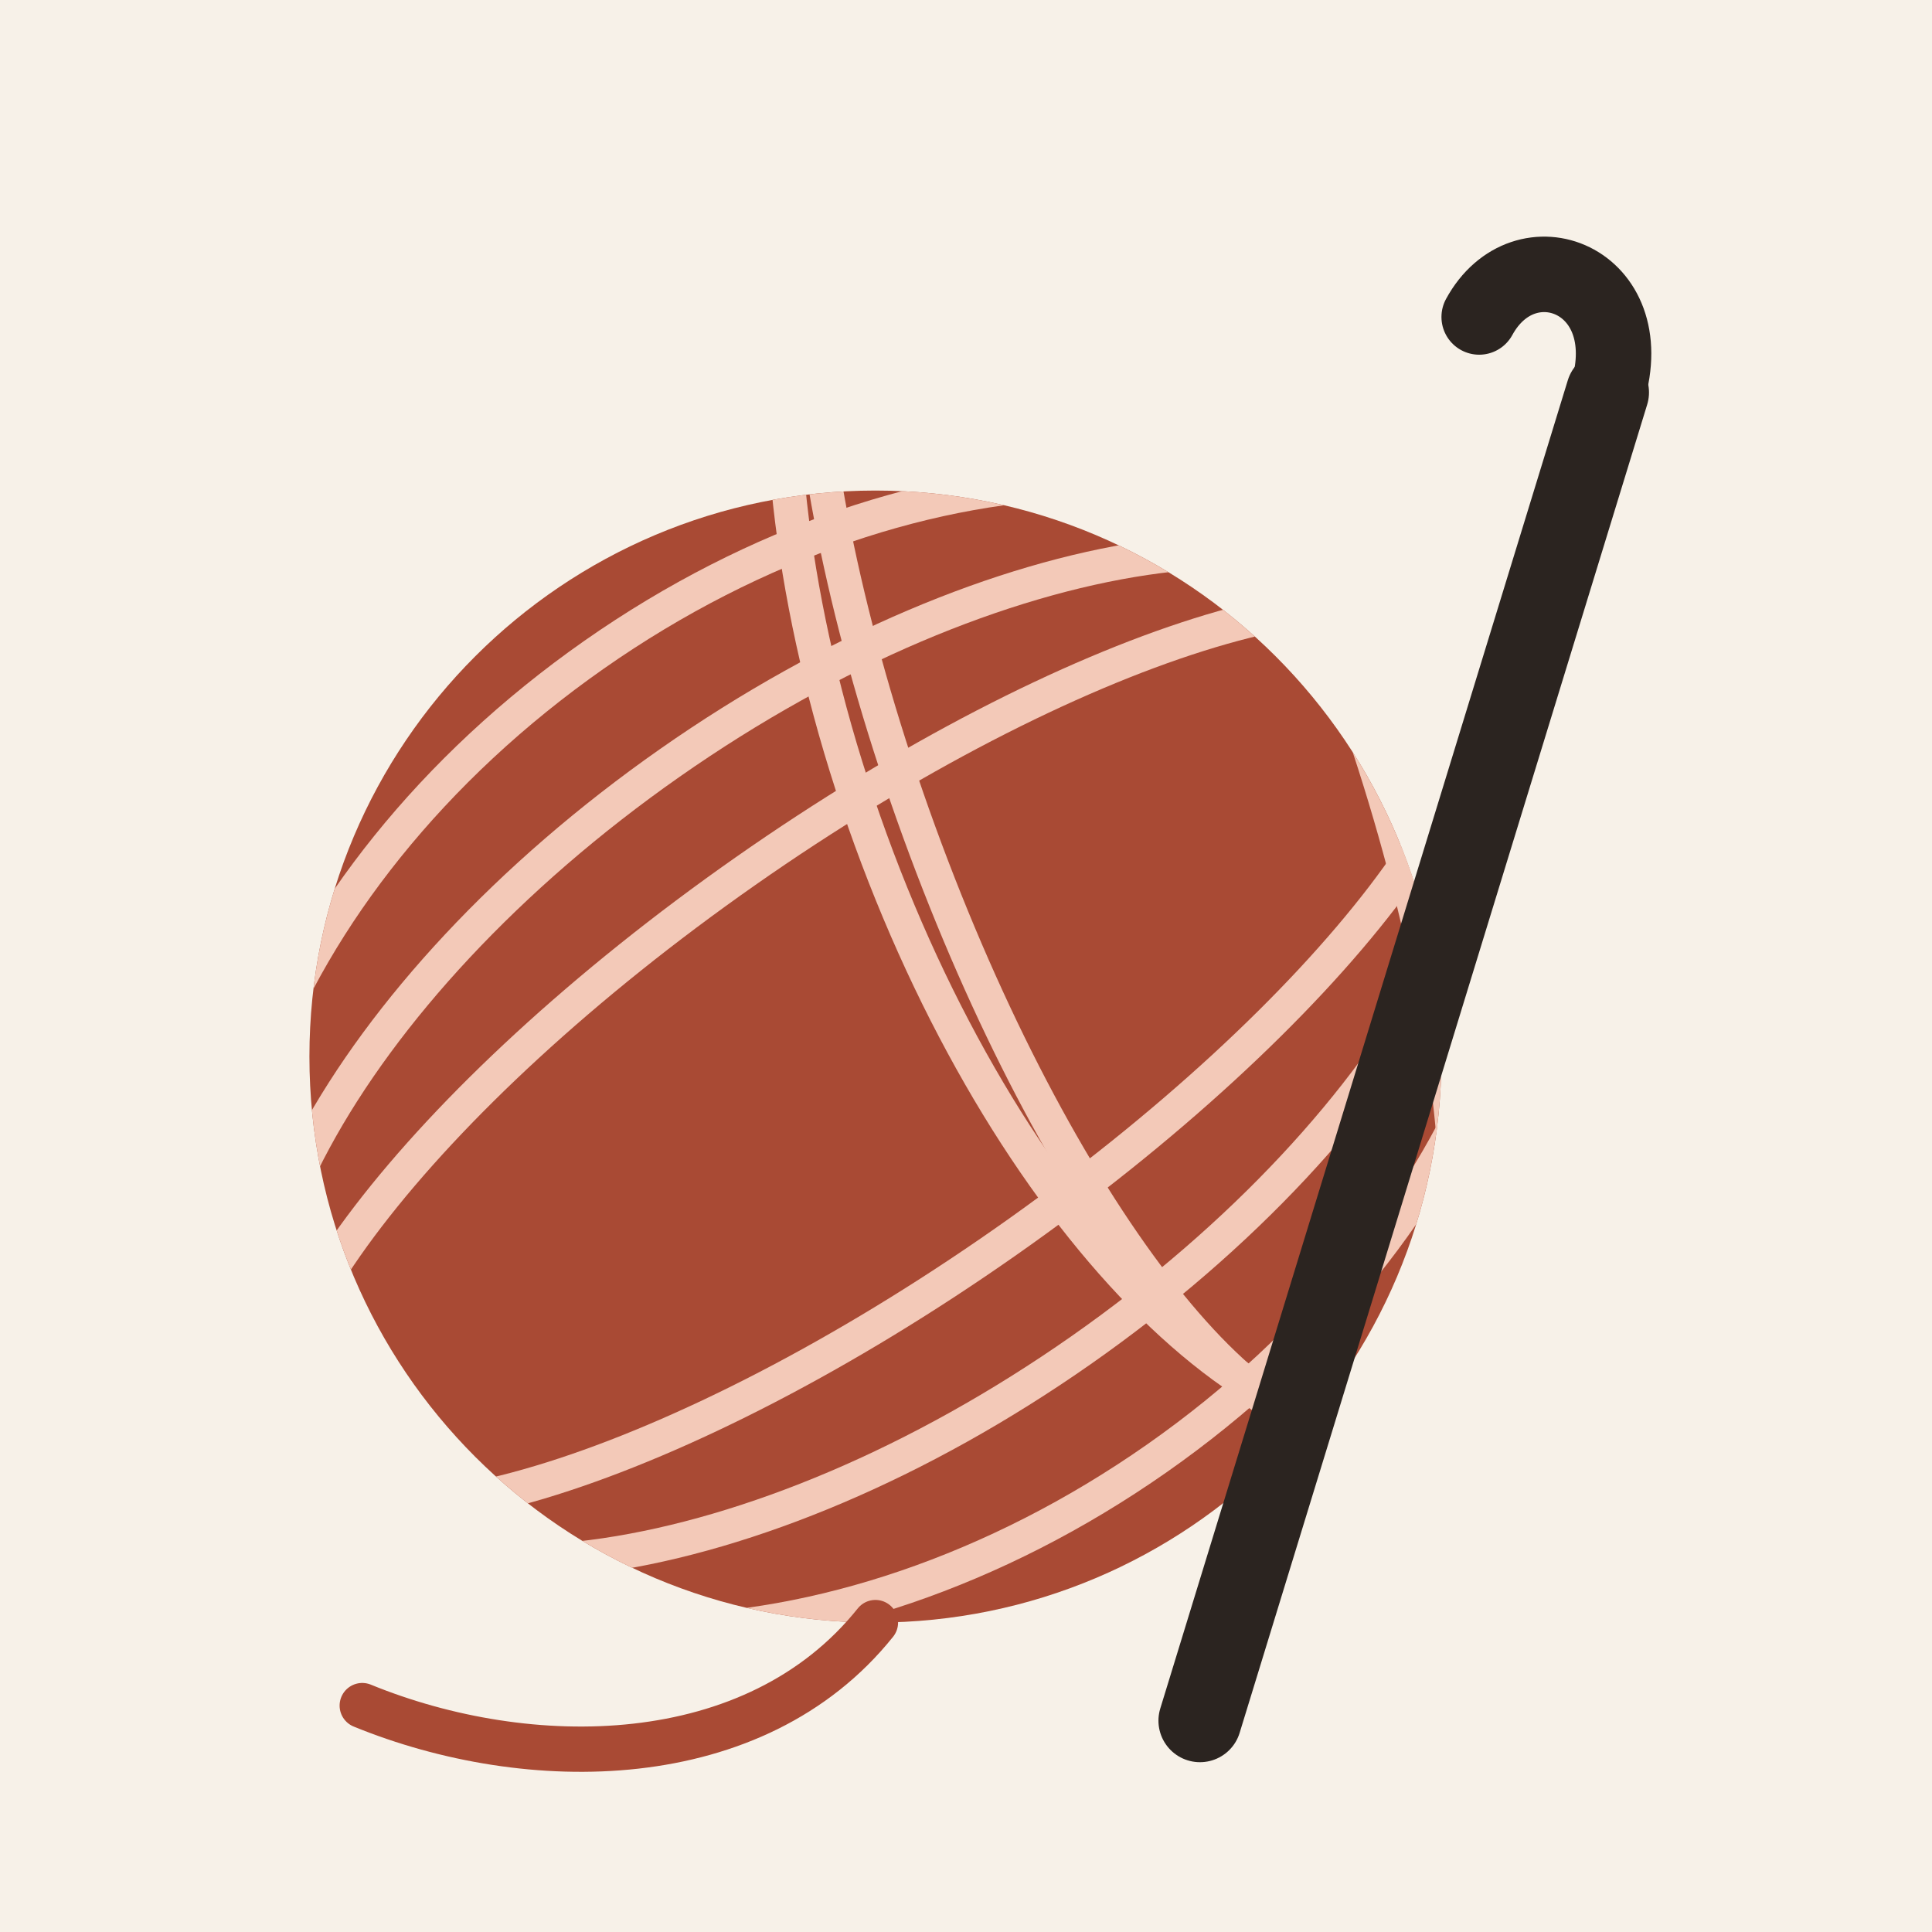
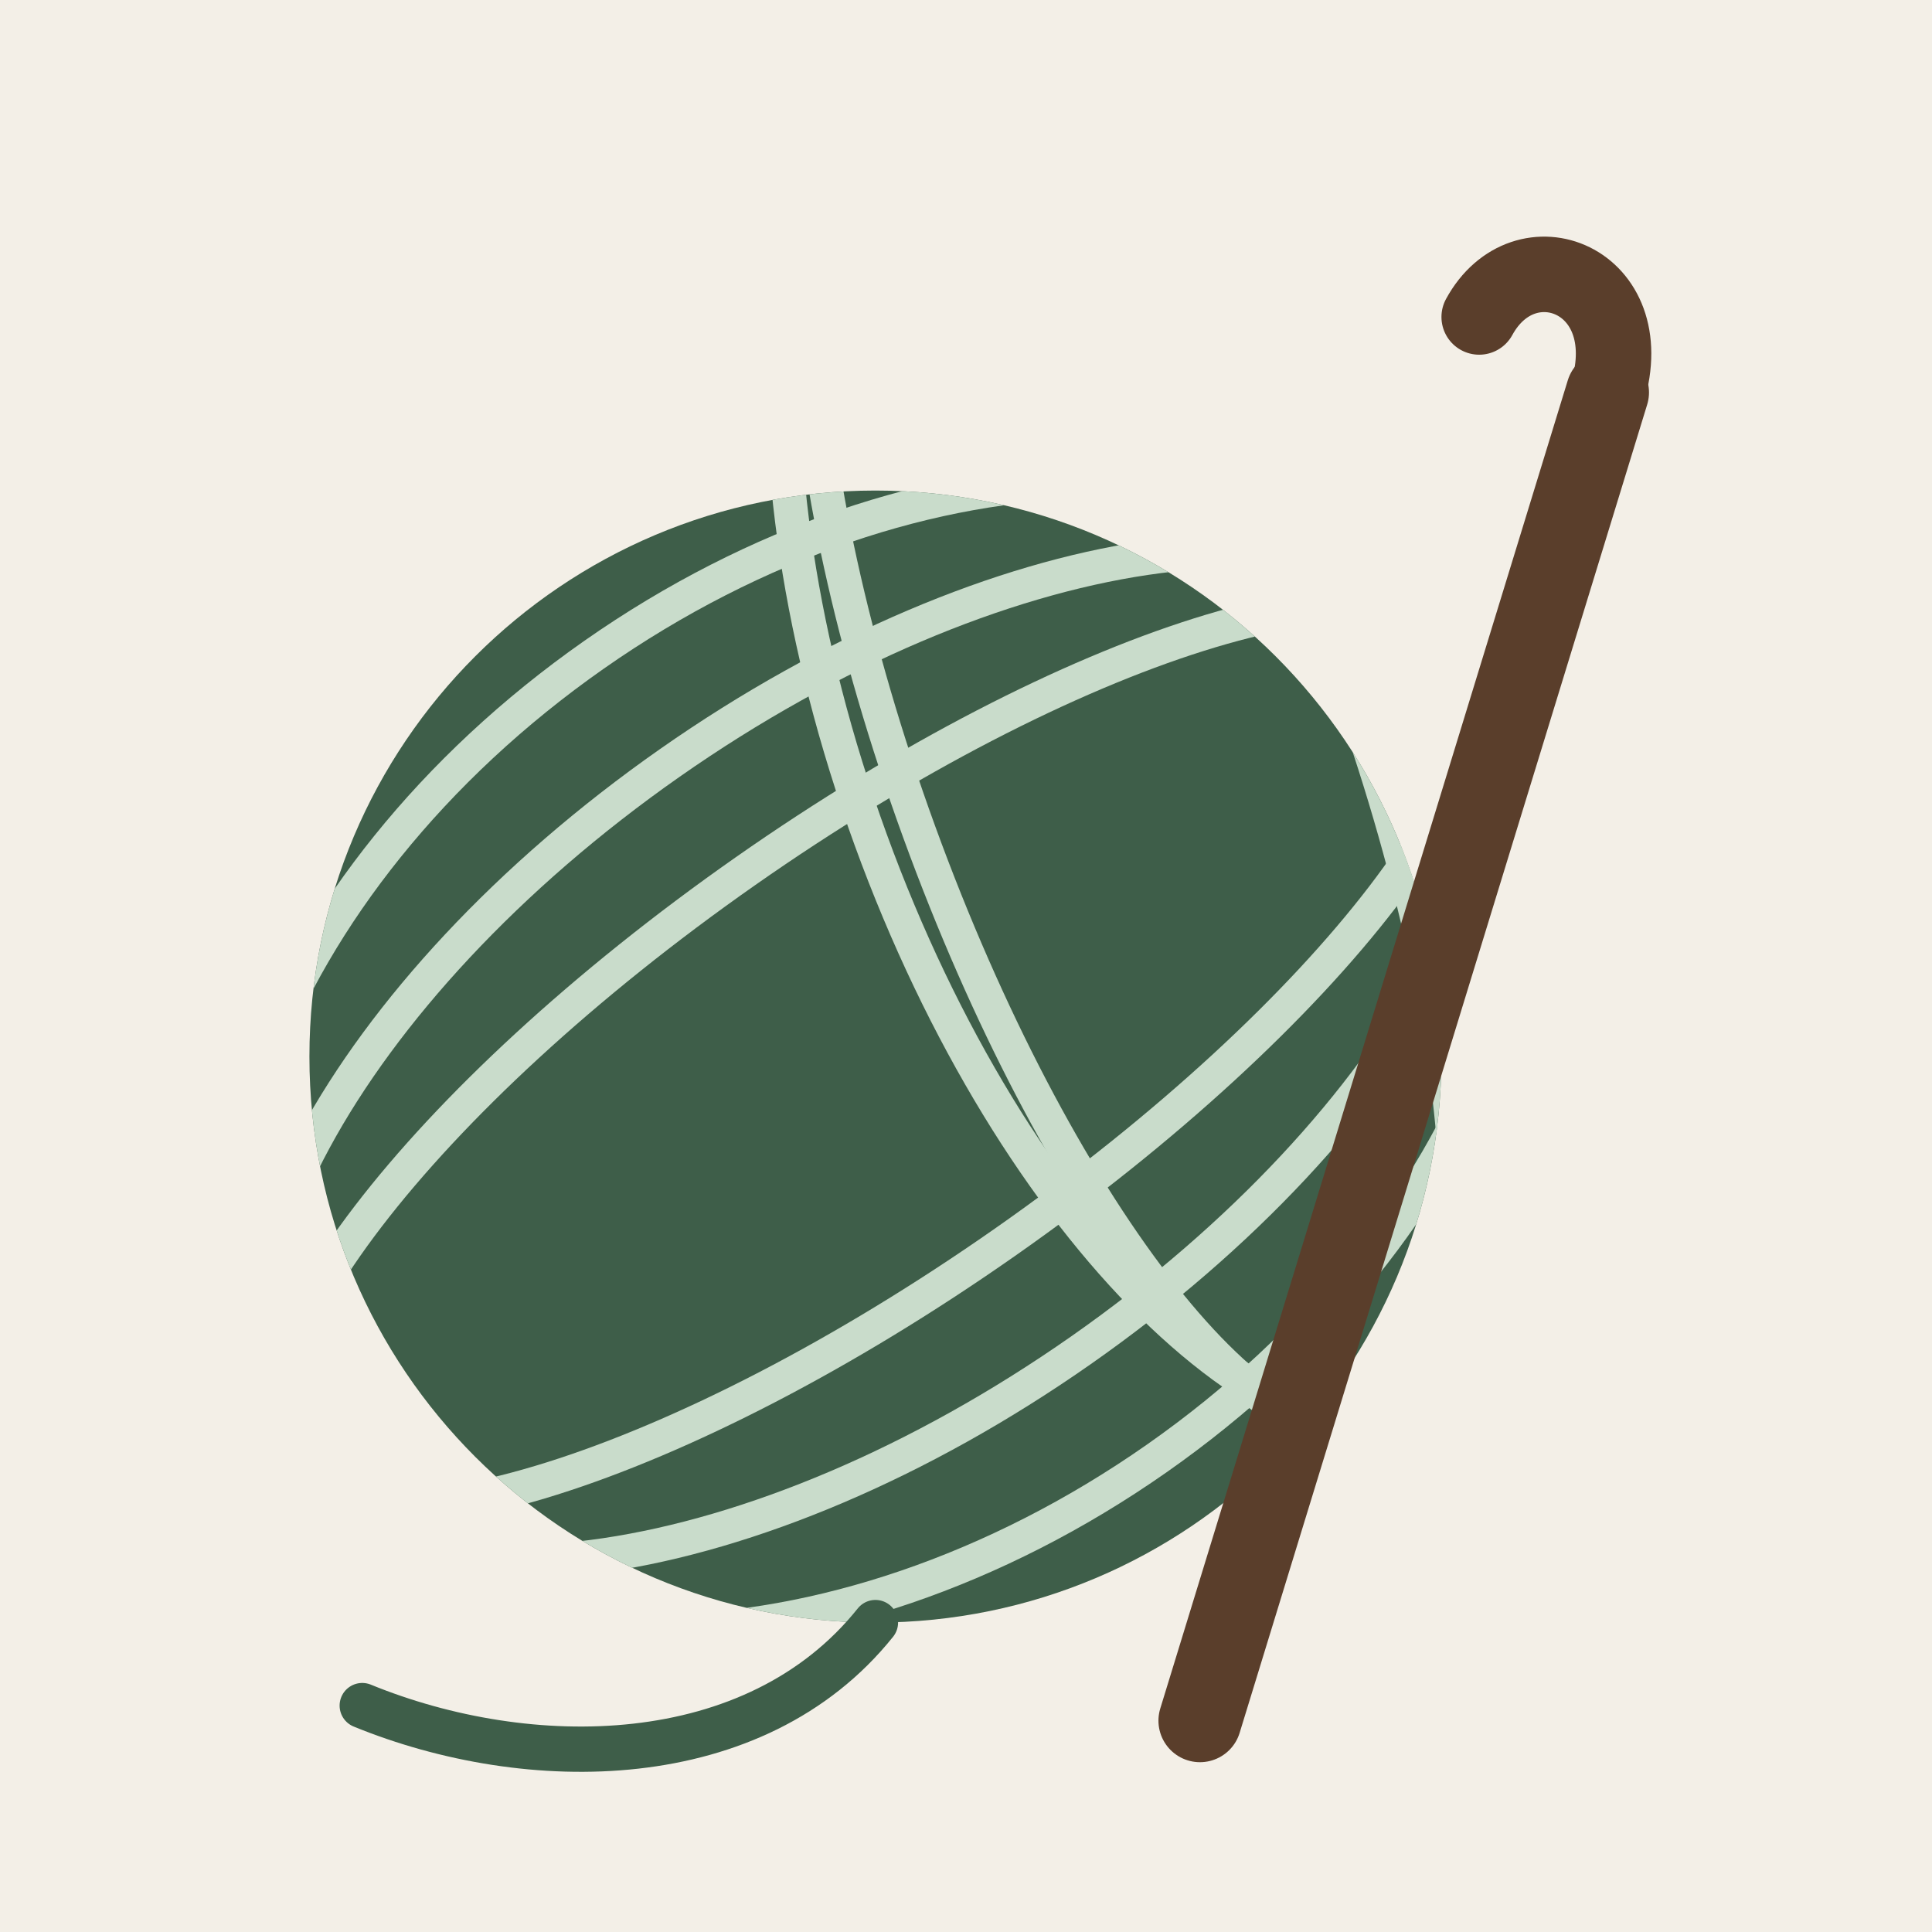
<svg xmlns="http://www.w3.org/2000/svg" viewBox="0 0 512 512">
  <defs>
    <clipPath id="b">
      <circle cx="232" cy="280" r="150" />
    </clipPath>
  </defs>
-   <rect width="512" height="512" fill="#f7f1e8" />
-   <circle cx="232" cy="280" r="150" fill="#a94a34" />
-   <g clip-path="url(#b)" fill="none" stroke="#f3c9b8" stroke-width="9" stroke-linecap="round">
+   <rect width="512" height="512" fill="#f3efe7" />
+   <circle cx="232" cy="280" r="150" fill="#3e5e49" />
+   <g clip-path="url(#b)" fill="none" stroke="#c9dccb" stroke-width="9" stroke-linecap="round">
    <ellipse cx="232" cy="280" rx="190" ry="60" transform="rotate(-35 232 280)" />
    <ellipse cx="232" cy="280" rx="190" ry="95" transform="rotate(-35 232 280)" />
    <ellipse cx="232" cy="280" rx="190" ry="130" transform="rotate(-35 232 280)" />
    <ellipse cx="300" cy="200" rx="60" ry="190" transform="rotate(-20 300 200)" />
    <ellipse cx="320" cy="190" rx="95" ry="200" transform="rotate(-20 320 190)" />
  </g>
-   <path d="M232 430 C 200 470 140 470 96 452" fill="none" stroke="#a94a34" stroke-width="12" stroke-linecap="round" />
-   <path d="M318 456 L426 104" stroke="#2b2420" stroke-width="22" stroke-linecap="round" />
-   <path d="M426 104 c9 -30 -22 -42 -34 -20" fill="none" stroke="#2b2420" stroke-width="20" stroke-linecap="round" />
+   <path d="M232 430 C 200 470 140 470 96 452" fill="none" stroke="#3e5e49" stroke-width="12" stroke-linecap="round" />
+   <path d="M318 456 L426 104" stroke="#5a3e2b" stroke-width="22" stroke-linecap="round" />
+   <path d="M426 104 c9 -30 -22 -42 -34 -20" fill="none" stroke="#5a3e2b" stroke-width="20" stroke-linecap="round" />
</svg>
